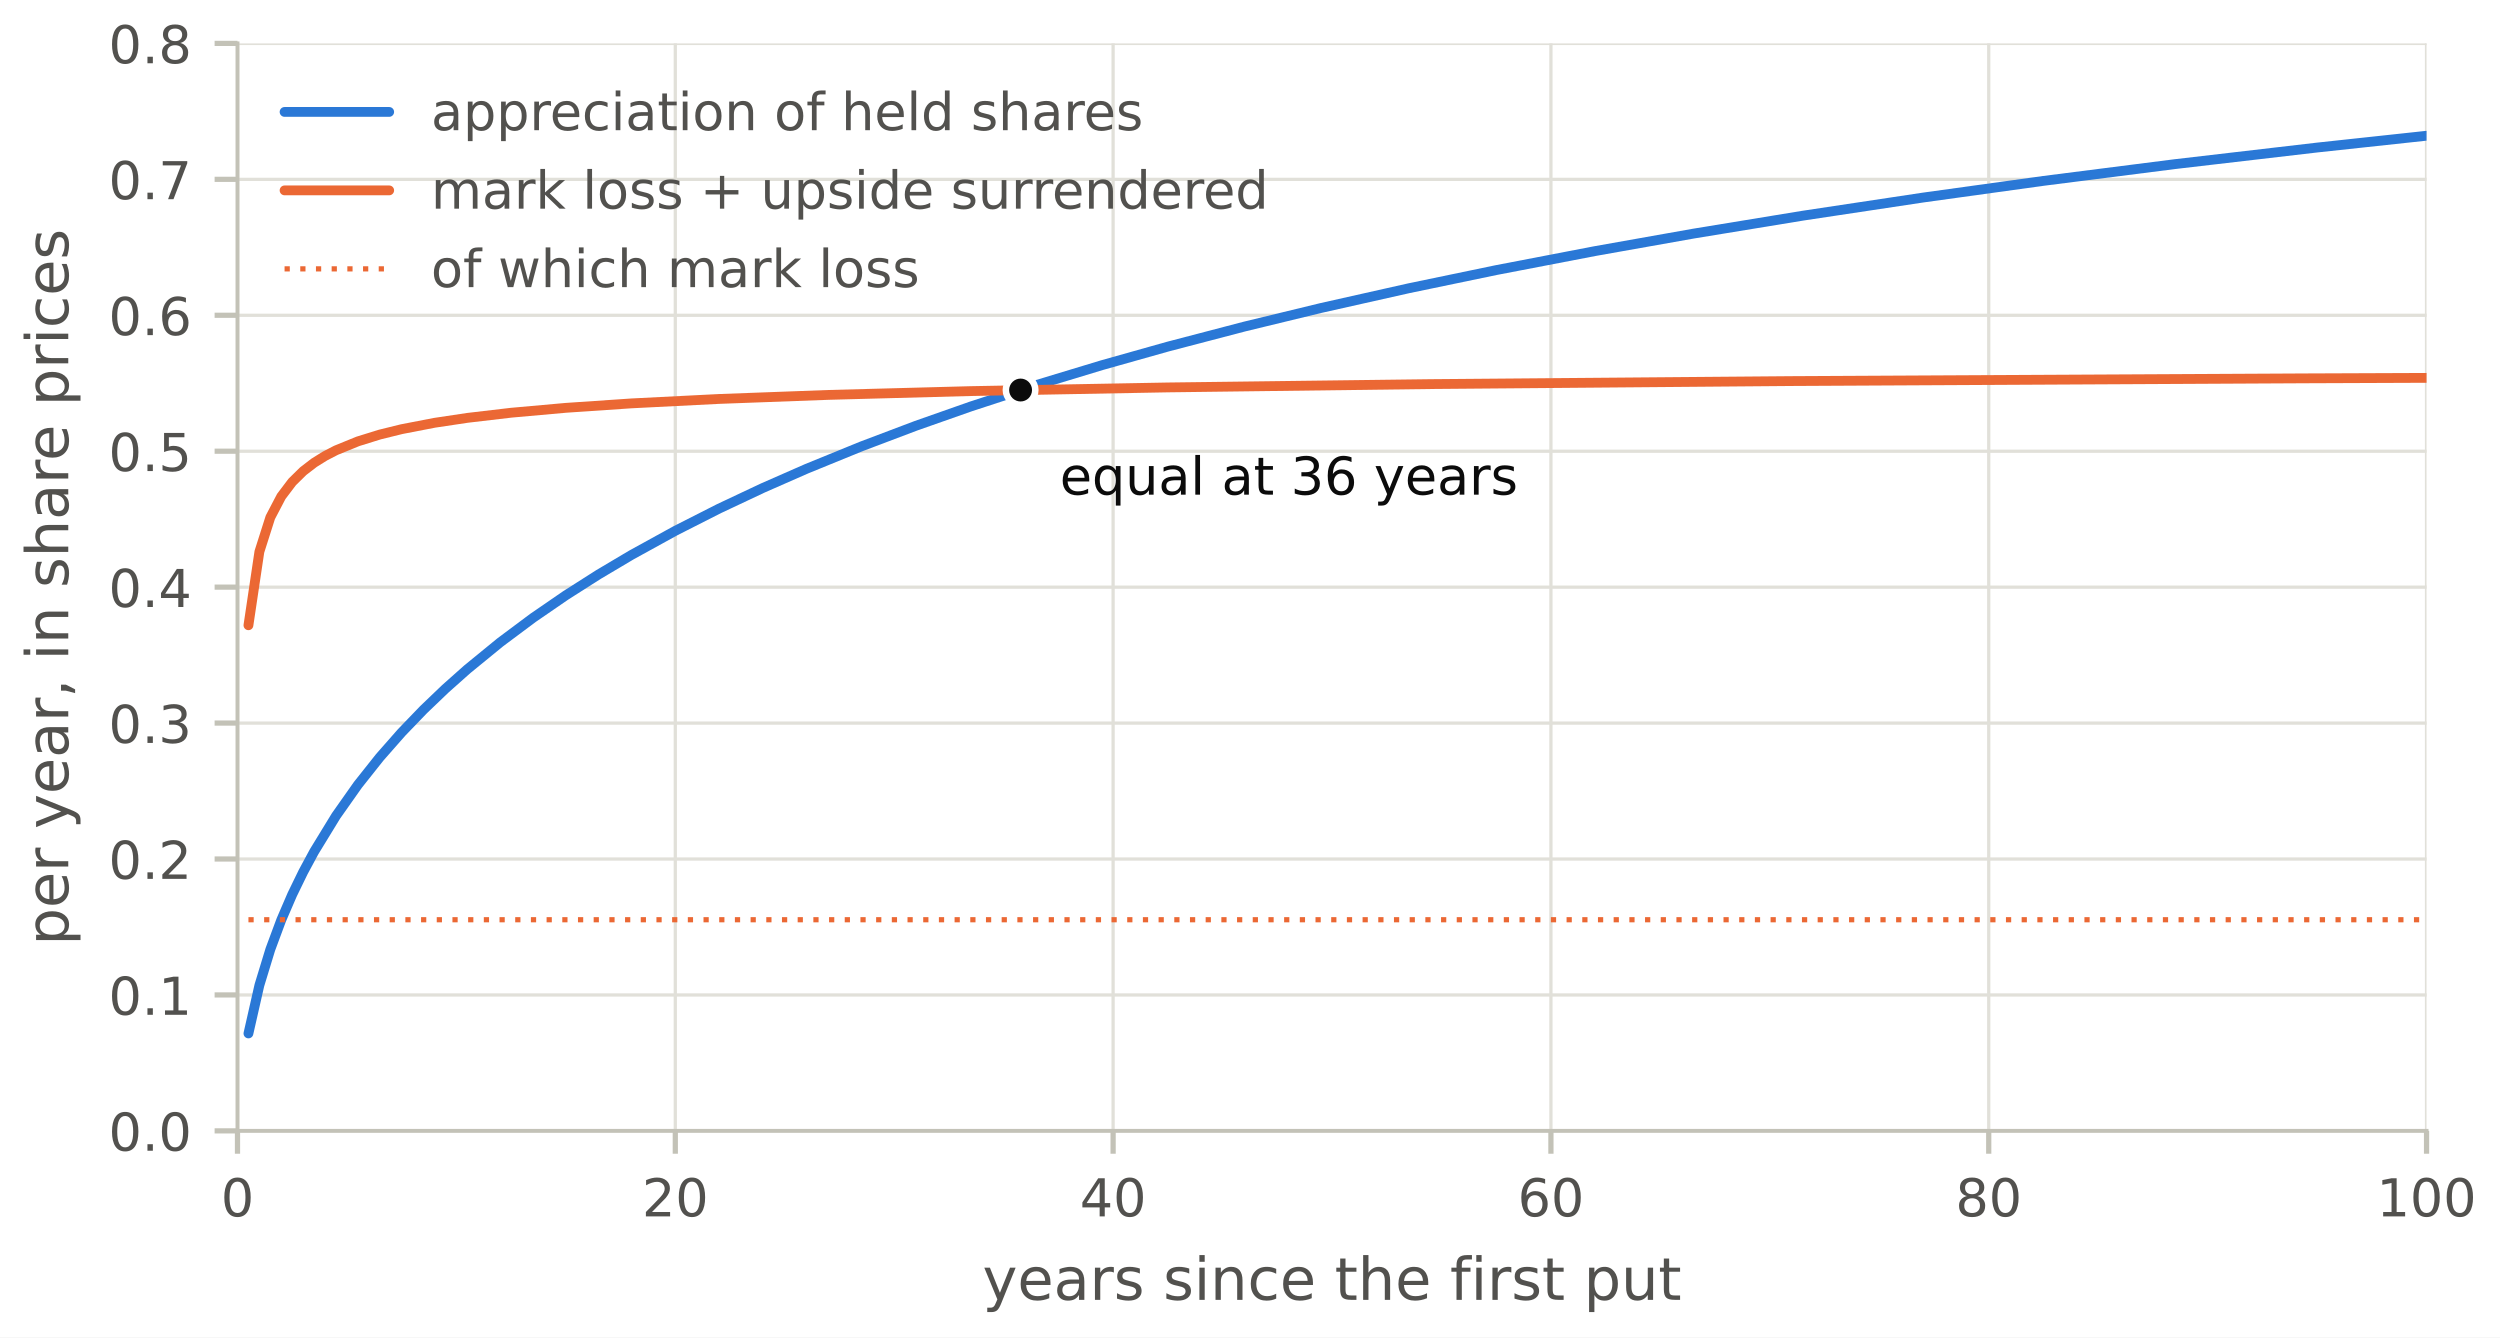
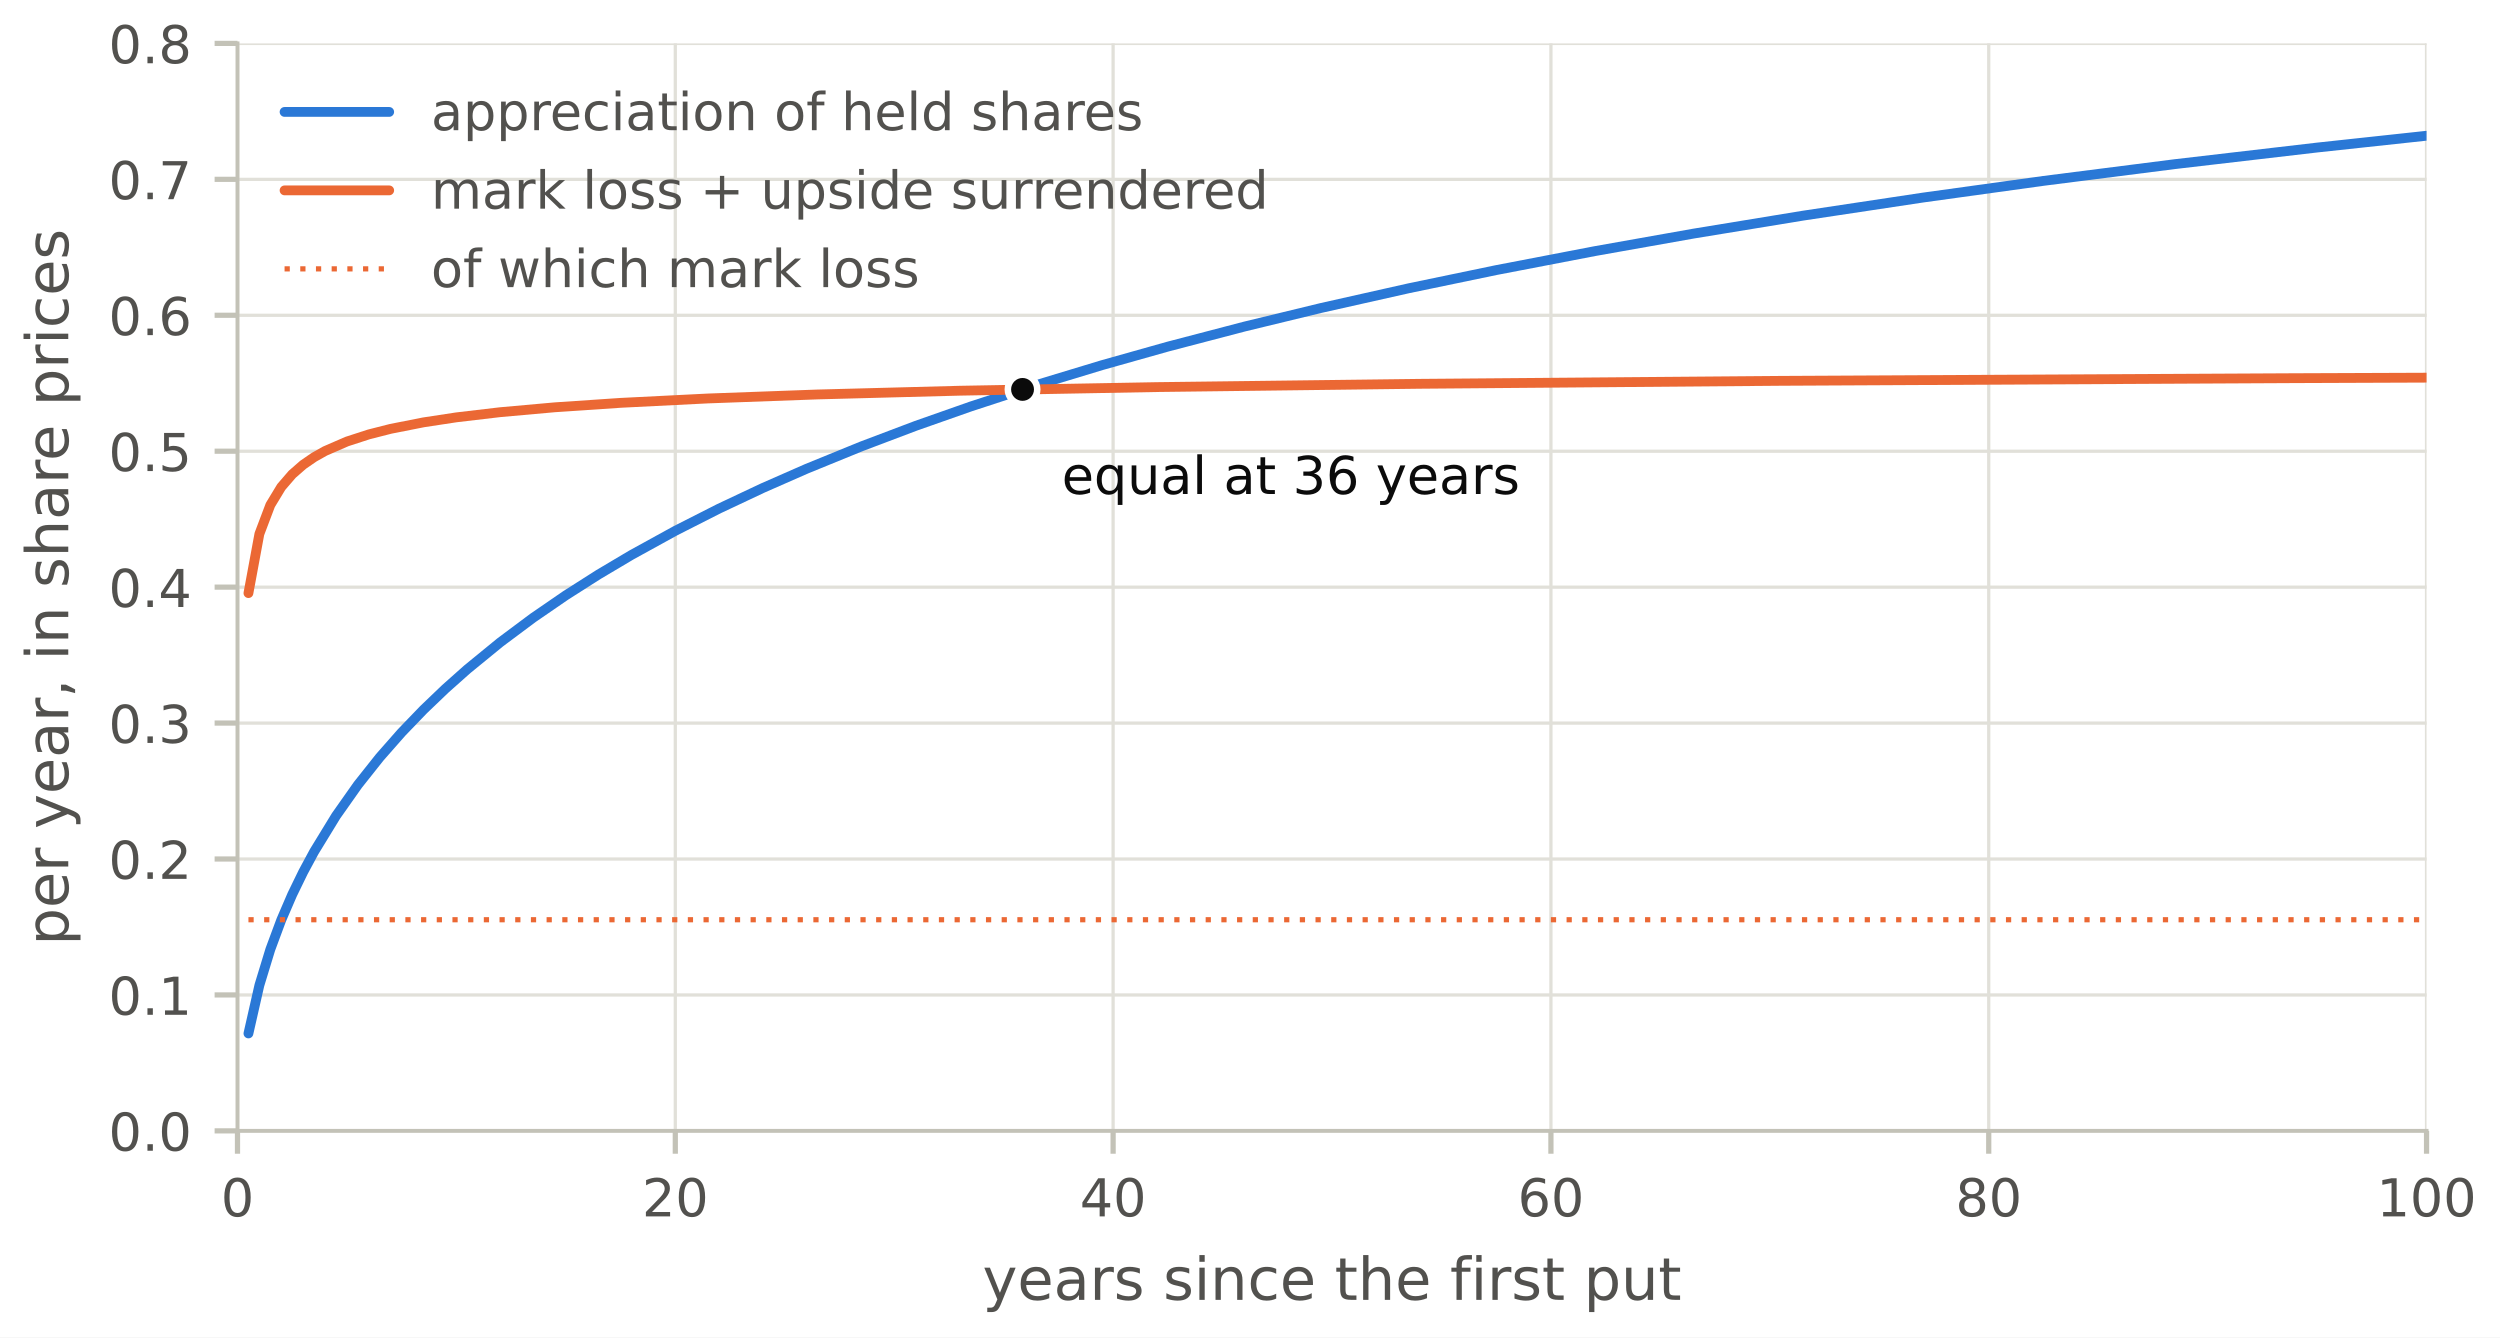
<svg xmlns="http://www.w3.org/2000/svg" xmlns:xlink="http://www.w3.org/1999/xlink" width="382.358pt" height="204.56pt" viewBox="0 0 382.358 204.56" version="1.1">
  <defs>
    <style type="text/css">*{stroke-linejoin: round; stroke-linecap: butt}</style>
  </defs>
  <g id="figure_1">
    <g id="patch_1">
      <path d="M 0 204.56  L 382.358 204.56  L 382.358 0  L 0 0  z " style="fill: #ffffff" />
    </g>
    <g id="axes_1">
      <g id="patch_2">
        <path d="M 36.323 172.959  L 371.123 172.959  L 371.123 6.639  L 36.323 6.639  z " style="fill: #ffffff" />
      </g>
      <g id="matplotlib.axis_1">
        <g id="xtick_1">
          <g id="line2d_1">
            <path d="M 36.323 172.959  L 36.323 6.639  " clip-path="url(#p6f8e04b990)" style="fill: none; stroke: #e1e0d9; stroke-width: 0.5; stroke-linecap: round" />
          </g>
          <g id="line2d_2">
            <defs>
              <path id="m1f804a0e55" d="M 0 0  L 0 3.5  " style="stroke: #c3c2b7; stroke-width: 0.8" />
            </defs>
            <g>
              <use xlink:href="#m1f804a0e55" x="36.323" y="172.959" style="fill: #c3c2b7; stroke: #c3c2b7; stroke-width: 0.8" />
            </g>
          </g>
          <g id="text_1">
            <text style="font-size: 8px; font-family: 'DejaVu Sans', sans-serif; text-anchor: middle; fill: #52514e" x="36.323" y="186.037" transform="rotate(-0 36.3232 186.0372)">0</text>
          </g>
        </g>
        <g id="xtick_2">
          <g id="line2d_3">
            <path d="M 103.283 172.959  L 103.283 6.639  " clip-path="url(#p6f8e04b990)" style="fill: none; stroke: #e1e0d9; stroke-width: 0.5; stroke-linecap: round" />
          </g>
          <g id="line2d_4">
            <g>
              <use xlink:href="#m1f804a0e55" x="103.283" y="172.959" style="fill: #c3c2b7; stroke: #c3c2b7; stroke-width: 0.8" />
            </g>
          </g>
          <g id="text_2">
            <text style="font-size: 8px; font-family: 'DejaVu Sans', sans-serif; text-anchor: middle; fill: #52514e" x="103.283" y="186.037" transform="rotate(-0 103.2832 186.0372)">20</text>
          </g>
        </g>
        <g id="xtick_3">
          <g id="line2d_5">
            <path d="M 170.243 172.959  L 170.243 6.639  " clip-path="url(#p6f8e04b990)" style="fill: none; stroke: #e1e0d9; stroke-width: 0.5; stroke-linecap: round" />
          </g>
          <g id="line2d_6">
            <g>
              <use xlink:href="#m1f804a0e55" x="170.243" y="172.959" style="fill: #c3c2b7; stroke: #c3c2b7; stroke-width: 0.8" />
            </g>
          </g>
          <g id="text_3">
            <text style="font-size: 8px; font-family: 'DejaVu Sans', sans-serif; text-anchor: middle; fill: #52514e" x="170.243" y="186.037" transform="rotate(-0 170.2432 186.0372)">40</text>
          </g>
        </g>
        <g id="xtick_4">
          <g id="line2d_7">
            <path d="M 237.203 172.959  L 237.203 6.639  " clip-path="url(#p6f8e04b990)" style="fill: none; stroke: #e1e0d9; stroke-width: 0.5; stroke-linecap: round" />
          </g>
          <g id="line2d_8">
            <g>
              <use xlink:href="#m1f804a0e55" x="237.203" y="172.959" style="fill: #c3c2b7; stroke: #c3c2b7; stroke-width: 0.8" />
            </g>
          </g>
          <g id="text_4">
            <text style="font-size: 8px; font-family: 'DejaVu Sans', sans-serif; text-anchor: middle; fill: #52514e" x="237.203" y="186.037" transform="rotate(-0 237.2032 186.0372)">60</text>
          </g>
        </g>
        <g id="xtick_5">
          <g id="line2d_9">
            <path d="M 304.163 172.959  L 304.163 6.639  " clip-path="url(#p6f8e04b990)" style="fill: none; stroke: #e1e0d9; stroke-width: 0.5; stroke-linecap: round" />
          </g>
          <g id="line2d_10">
            <g>
              <use xlink:href="#m1f804a0e55" x="304.163" y="172.959" style="fill: #c3c2b7; stroke: #c3c2b7; stroke-width: 0.8" />
            </g>
          </g>
          <g id="text_5">
            <text style="font-size: 8px; font-family: 'DejaVu Sans', sans-serif; text-anchor: middle; fill: #52514e" x="304.163" y="186.037" transform="rotate(-0 304.1632 186.0372)">80</text>
          </g>
        </g>
        <g id="xtick_6">
          <g id="line2d_11">
            <path d="M 371.123 172.959  L 371.123 6.639  " clip-path="url(#p6f8e04b990)" style="fill: none; stroke: #e1e0d9; stroke-width: 0.5; stroke-linecap: round" />
          </g>
          <g id="line2d_12">
            <g>
              <use xlink:href="#m1f804a0e55" x="371.123" y="172.959" style="fill: #c3c2b7; stroke: #c3c2b7; stroke-width: 0.8" />
            </g>
          </g>
          <g id="text_6">
            <text style="font-size: 8px; font-family: 'DejaVu Sans', sans-serif; text-anchor: middle; fill: #52514e" x="371.123" y="186.037" transform="rotate(-0 371.1232 186.0372)">100</text>
          </g>
        </g>
        <g id="text_7">
          <text style="font-size: 9px; font-family: 'DejaVu Sans', sans-serif; text-anchor: middle; fill: #52514e" x="203.723" y="198.798" transform="rotate(-0 203.7232 198.7977)">years since the first put</text>
        </g>
      </g>
      <g id="matplotlib.axis_2">
        <g id="ytick_1">
          <g id="line2d_13">
            <path d="M 36.323 172.959  L 371.123 172.959  " clip-path="url(#p6f8e04b990)" style="fill: none; stroke: #e1e0d9; stroke-width: 0.5; stroke-linecap: round" />
          </g>
          <g id="line2d_14">
            <defs>
              <path id="m7f8bd45f58" d="M 0 0  L -3.5 0  " style="stroke: #c3c2b7; stroke-width: 0.8" />
            </defs>
            <g>
              <use xlink:href="#m7f8bd45f58" x="36.323" y="172.959" style="fill: #c3c2b7; stroke: #c3c2b7; stroke-width: 0.8" />
            </g>
          </g>
          <g id="text_8">
            <text style="font-size: 8px; font-family: 'DejaVu Sans', sans-serif; text-anchor: end; fill: #52514e" x="29.323" y="175.998" transform="rotate(-0 29.3232 175.9981)">0.0</text>
          </g>
        </g>
        <g id="ytick_2">
          <g id="line2d_15">
            <path d="M 36.323 152.169  L 371.123 152.169  " clip-path="url(#p6f8e04b990)" style="fill: none; stroke: #e1e0d9; stroke-width: 0.5; stroke-linecap: round" />
          </g>
          <g id="line2d_16">
            <g>
              <use xlink:href="#m7f8bd45f58" x="36.323" y="152.169" style="fill: #c3c2b7; stroke: #c3c2b7; stroke-width: 0.8" />
            </g>
          </g>
          <g id="text_9">
            <text style="font-size: 8px; font-family: 'DejaVu Sans', sans-serif; text-anchor: end; fill: #52514e" x="29.323" y="155.208" transform="rotate(-0 29.3232 155.2081)">0.1</text>
          </g>
        </g>
        <g id="ytick_3">
          <g id="line2d_17">
            <path d="M 36.323 131.379  L 371.123 131.379  " clip-path="url(#p6f8e04b990)" style="fill: none; stroke: #e1e0d9; stroke-width: 0.5; stroke-linecap: round" />
          </g>
          <g id="line2d_18">
            <g>
              <use xlink:href="#m7f8bd45f58" x="36.323" y="131.379" style="fill: #c3c2b7; stroke: #c3c2b7; stroke-width: 0.8" />
            </g>
          </g>
          <g id="text_10">
            <text style="font-size: 8px; font-family: 'DejaVu Sans', sans-serif; text-anchor: end; fill: #52514e" x="29.323" y="134.418" transform="rotate(-0 29.3232 134.4181)">0.2</text>
          </g>
        </g>
        <g id="ytick_4">
          <g id="line2d_19">
            <path d="M 36.323 110.589  L 371.123 110.589  " clip-path="url(#p6f8e04b990)" style="fill: none; stroke: #e1e0d9; stroke-width: 0.5; stroke-linecap: round" />
          </g>
          <g id="line2d_20">
            <g>
              <use xlink:href="#m7f8bd45f58" x="36.323" y="110.589" style="fill: #c3c2b7; stroke: #c3c2b7; stroke-width: 0.8" />
            </g>
          </g>
          <g id="text_11">
            <text style="font-size: 8px; font-family: 'DejaVu Sans', sans-serif; text-anchor: end; fill: #52514e" x="29.323" y="113.628" transform="rotate(-0 29.3232 113.6281)">0.3</text>
          </g>
        </g>
        <g id="ytick_5">
          <g id="line2d_21">
            <path d="M 36.323 89.799  L 371.123 89.799  " clip-path="url(#p6f8e04b990)" style="fill: none; stroke: #e1e0d9; stroke-width: 0.5; stroke-linecap: round" />
          </g>
          <g id="line2d_22">
            <g>
              <use xlink:href="#m7f8bd45f58" x="36.323" y="89.799" style="fill: #c3c2b7; stroke: #c3c2b7; stroke-width: 0.8" />
            </g>
          </g>
          <g id="text_12">
            <text style="font-size: 8px; font-family: 'DejaVu Sans', sans-serif; text-anchor: end; fill: #52514e" x="29.323" y="92.838" transform="rotate(-0 29.3232 92.83813)">0.4</text>
          </g>
        </g>
        <g id="ytick_6">
          <g id="line2d_23">
            <path d="M 36.323 69.009  L 371.123 69.009  " clip-path="url(#p6f8e04b990)" style="fill: none; stroke: #e1e0d9; stroke-width: 0.5; stroke-linecap: round" />
          </g>
          <g id="line2d_24">
            <g>
              <use xlink:href="#m7f8bd45f58" x="36.323" y="69.009" style="fill: #c3c2b7; stroke: #c3c2b7; stroke-width: 0.8" />
            </g>
          </g>
          <g id="text_13">
            <text style="font-size: 8px; font-family: 'DejaVu Sans', sans-serif; text-anchor: end; fill: #52514e" x="29.323" y="72.048" transform="rotate(-0 29.3232 72.04812)">0.5</text>
          </g>
        </g>
        <g id="ytick_7">
          <g id="line2d_25">
            <path d="M 36.323 48.219  L 371.123 48.219  " clip-path="url(#p6f8e04b990)" style="fill: none; stroke: #e1e0d9; stroke-width: 0.5; stroke-linecap: round" />
          </g>
          <g id="line2d_26">
            <g>
              <use xlink:href="#m7f8bd45f58" x="36.323" y="48.219" style="fill: #c3c2b7; stroke: #c3c2b7; stroke-width: 0.8" />
            </g>
          </g>
          <g id="text_14">
            <text style="font-size: 8px; font-family: 'DejaVu Sans', sans-serif; text-anchor: end; fill: #52514e" x="29.323" y="51.258" transform="rotate(-0 29.3232 51.25812)">0.6</text>
          </g>
        </g>
        <g id="ytick_8">
          <g id="line2d_27">
            <path d="M 36.323 27.429  L 371.123 27.429  " clip-path="url(#p6f8e04b990)" style="fill: none; stroke: #e1e0d9; stroke-width: 0.5; stroke-linecap: round" />
          </g>
          <g id="line2d_28">
            <g>
              <use xlink:href="#m7f8bd45f58" x="36.323" y="27.429" style="fill: #c3c2b7; stroke: #c3c2b7; stroke-width: 0.8" />
            </g>
          </g>
          <g id="text_15">
            <text style="font-size: 8px; font-family: 'DejaVu Sans', sans-serif; text-anchor: end; fill: #52514e" x="29.323" y="30.468" transform="rotate(-0 29.3232 30.46813)">0.7</text>
          </g>
        </g>
        <g id="ytick_9">
          <g id="line2d_29">
            <path d="M 36.323 6.639  L 371.123 6.639  " clip-path="url(#p6f8e04b990)" style="fill: none; stroke: #e1e0d9; stroke-width: 0.5; stroke-linecap: round" />
          </g>
          <g id="line2d_30">
            <g>
              <use xlink:href="#m7f8bd45f58" x="36.323" y="6.639" style="fill: #c3c2b7; stroke: #c3c2b7; stroke-width: 0.8" />
            </g>
          </g>
          <g id="text_16">
            <text style="font-size: 8px; font-family: 'DejaVu Sans', sans-serif; text-anchor: end; fill: #52514e" x="29.323" y="9.678" transform="rotate(-0 29.3232 9.678125)">0.8</text>
          </g>
        </g>
        <g id="text_17">
          <text style="font-size: 9px; font-family: 'DejaVu Sans', sans-serif; text-anchor: middle; fill: #52514e" x="10.439" y="89.799" transform="rotate(-90 10.43859 89.79906)">per year, in share prices</text>
        </g>
      </g>
      <g id="line2d_31">
        <path d="M 37.997 158.057  L 39.671 150.687  L 41.345 145.205  L 43.019 140.698  L 44.693 136.814  L 46.367 133.372  L 48.041 130.263  L 51.389 124.786  L 54.737 120.036  L 58.085 115.819  L 61.433 112.012  L 64.781 108.535  L 68.129 105.33  L 71.477 102.353  L 76.499 98.246  L 81.521 94.497  L 86.543 91.047  L 91.565 87.849  L 96.587 84.869  L 103.283 81.185  L 109.979 77.786  L 116.675 74.632  L 123.371 71.691  L 131.741 68.274  L 140.111 65.109  L 148.481 62.164  L 158.525 58.882  L 168.569 55.841  L 178.613 53.012  L 190.331 49.946  L 202.049 47.103  L 215.441 44.093  L 228.833 41.309  L 243.899 38.412  L 258.965 35.737  L 275.705 32.991  L 294.119 30.215  L 312.533 27.664  L 332.621 25.105  L 354.383 22.566  L 371.123 20.76  L 371.123 20.76  " clip-path="url(#p6f8e04b990)" style="fill: none; stroke: #2a78d6; stroke-width: 1.5; stroke-linecap: round" />
      </g>
      <g id="line2d_32">
-         <path d="M 37.997 95.629  L 39.671 84.382  L 41.345 79.125  L 43.019 75.926  L 44.693 73.712  L 46.367 72.066  L 48.041 70.778  L 49.715 69.736  L 51.389 68.87  L 54.737 67.504  L 58.085 66.463  L 61.433 65.637  L 66.455 64.665  L 71.477 63.911  L 78.173 63.125  L 86.543 62.376  L 96.587 61.694  L 109.979 61.017  L 126.719 60.397  L 148.481 59.816  L 178.613 59.254  L 218.789 58.745  L 274.031 58.283  L 352.709 57.865  L 371.123 57.792  L 371.123 57.792  " clip-path="url(#p6f8e04b990)" style="fill: none; stroke: #eb6834; stroke-width: 1.5; stroke-linecap: round" />
+         <path d="M 37.997 90.711  L 39.671 81.662  L 41.345 77.241  L 43.019 74.478  L 44.693 72.537  L 46.367 71.075  L 48.041 69.922  L 49.715 68.981  L 53.063 67.526  L 56.411 66.438  L 59.759 65.586  L 64.781 64.594  L 69.803 63.83  L 76.499 63.041  L 84.869 62.292  L 94.913 61.614  L 108.305 60.942  L 125.045 60.33  L 146.807 59.757  L 176.939 59.203  L 217.115 58.702  L 272.357 58.248  L 351.035 57.838  L 371.123 57.76  L 371.123 57.76  " clip-path="url(#p6f8e04b990)" style="fill: none; stroke: #eb6834; stroke-width: 1.5; stroke-linecap: round" />
      </g>
      <g id="line2d_33">
        <path d="M 37.997 140.668  L 371.123 140.668  L 371.123 140.668  " clip-path="url(#p6f8e04b990)" style="fill: none; stroke-dasharray: 0.8,1.6; stroke-dashoffset: 0; stroke: #eb6834; stroke-width: 0.8" />
      </g>
      <g id="patch_3">
        <path d="M 36.323 172.959  L 36.323 6.639  " style="fill: none; stroke: #c3c2b7; stroke-width: 0.6; stroke-linejoin: miter; stroke-linecap: square" />
      </g>
      <g id="patch_4">
        <path d="M 36.323 172.959  L 371.123 172.959  " style="fill: none; stroke: #c3c2b7; stroke-width: 0.6; stroke-linejoin: miter; stroke-linecap: square" />
      </g>
      <g id="line2d_34">
        <defs>
          <path id="m9bf99c716f" d="M 0 2.25  C 0.597 2.25 1.169 2.013 1.591 1.591  C 2.013 1.169 2.25 0.597 2.25 0  C 2.25 -0.597 2.013 -1.169 1.591 -1.591  C 1.169 -2.013 0.597 -2.25 0 -2.25  C -0.597 -2.25 -1.169 -2.013 -1.591 -1.591  C -2.013 -1.169 -2.25 -0.597 -2.25 0  C -2.25 0.597 -2.013 1.169 -1.591 1.591  C -1.169 2.013 -0.597 2.25 0 2.25  z " style="stroke: #ffffff" />
        </defs>
        <g clip-path="url(#p6f8e04b990)">
-           <use xlink:href="#m9bf99c716f" x="156.092" y="59.653" style="fill: #0b0b0b; stroke: #ffffff" />
+           <use xlink:href="#m9bf99c716f" x="156.391" y="59.558" style="fill: #0b0b0b; stroke: #ffffff" />
        </g>
      </g>
      <g id="text_18">
-         <text style="font-size: 8px; font-family: 'DejaVu Sans', sans-serif; text-anchor: start; fill: #0b0b0b" x="162.092" y="75.653" transform="rotate(-0 162.0921 75.65328)">equal at 36 years</text>
+         <text style="font-size: 8px; font-family: 'DejaVu Sans', sans-serif; text-anchor: start; fill: #0b0b0b" x="162.391" y="75.558" transform="rotate(-0 162.391 75.55771)">equal at 36 years</text>
      </g>
      <g id="legend_1">
        <g id="line2d_35">
          <path d="M 43.523 17.118  L 51.523 17.118  L 59.523 17.118  " style="fill: none; stroke: #2a78d6; stroke-width: 1.5; stroke-linecap: round" />
        </g>
        <g id="text_19">
          <text style="font-size: 8px; font-family: 'DejaVu Sans', sans-serif; text-anchor: start; fill: #52514e" x="65.923" y="19.918" transform="rotate(-0 65.9232 19.91781)">appreciation of held shares</text>
        </g>
        <g id="line2d_36">
          <path d="M 43.523 29.118  L 51.523 29.118  L 59.523 29.118  " style="fill: none; stroke: #eb6834; stroke-width: 1.5; stroke-linecap: round" />
        </g>
        <g id="text_20">
          <text style="font-size: 8px; font-family: 'DejaVu Sans', sans-serif; text-anchor: start; fill: #52514e" x="65.923" y="31.918" transform="rotate(-0 65.9232 31.91844)">mark loss + upside surrendered</text>
        </g>
        <g id="line2d_37">
          <path d="M 43.523 41.119  L 51.523 41.119  L 59.523 41.119  " style="fill: none; stroke-dasharray: 0.8,1.6; stroke-dashoffset: 0; stroke: #eb6834; stroke-width: 0.8" />
        </g>
        <g id="text_21">
          <text style="font-size: 8px; font-family: 'DejaVu Sans', sans-serif; text-anchor: start; fill: #52514e" x="65.923" y="43.919" transform="rotate(-0 65.9232 43.91906)">of which mark loss</text>
        </g>
      </g>
    </g>
  </g>
  <defs>
    <clipPath id="p6f8e04b990">
      <rect x="36.323" y="6.639" width="334.8" height="166.32" />
    </clipPath>
  </defs>
</svg>
